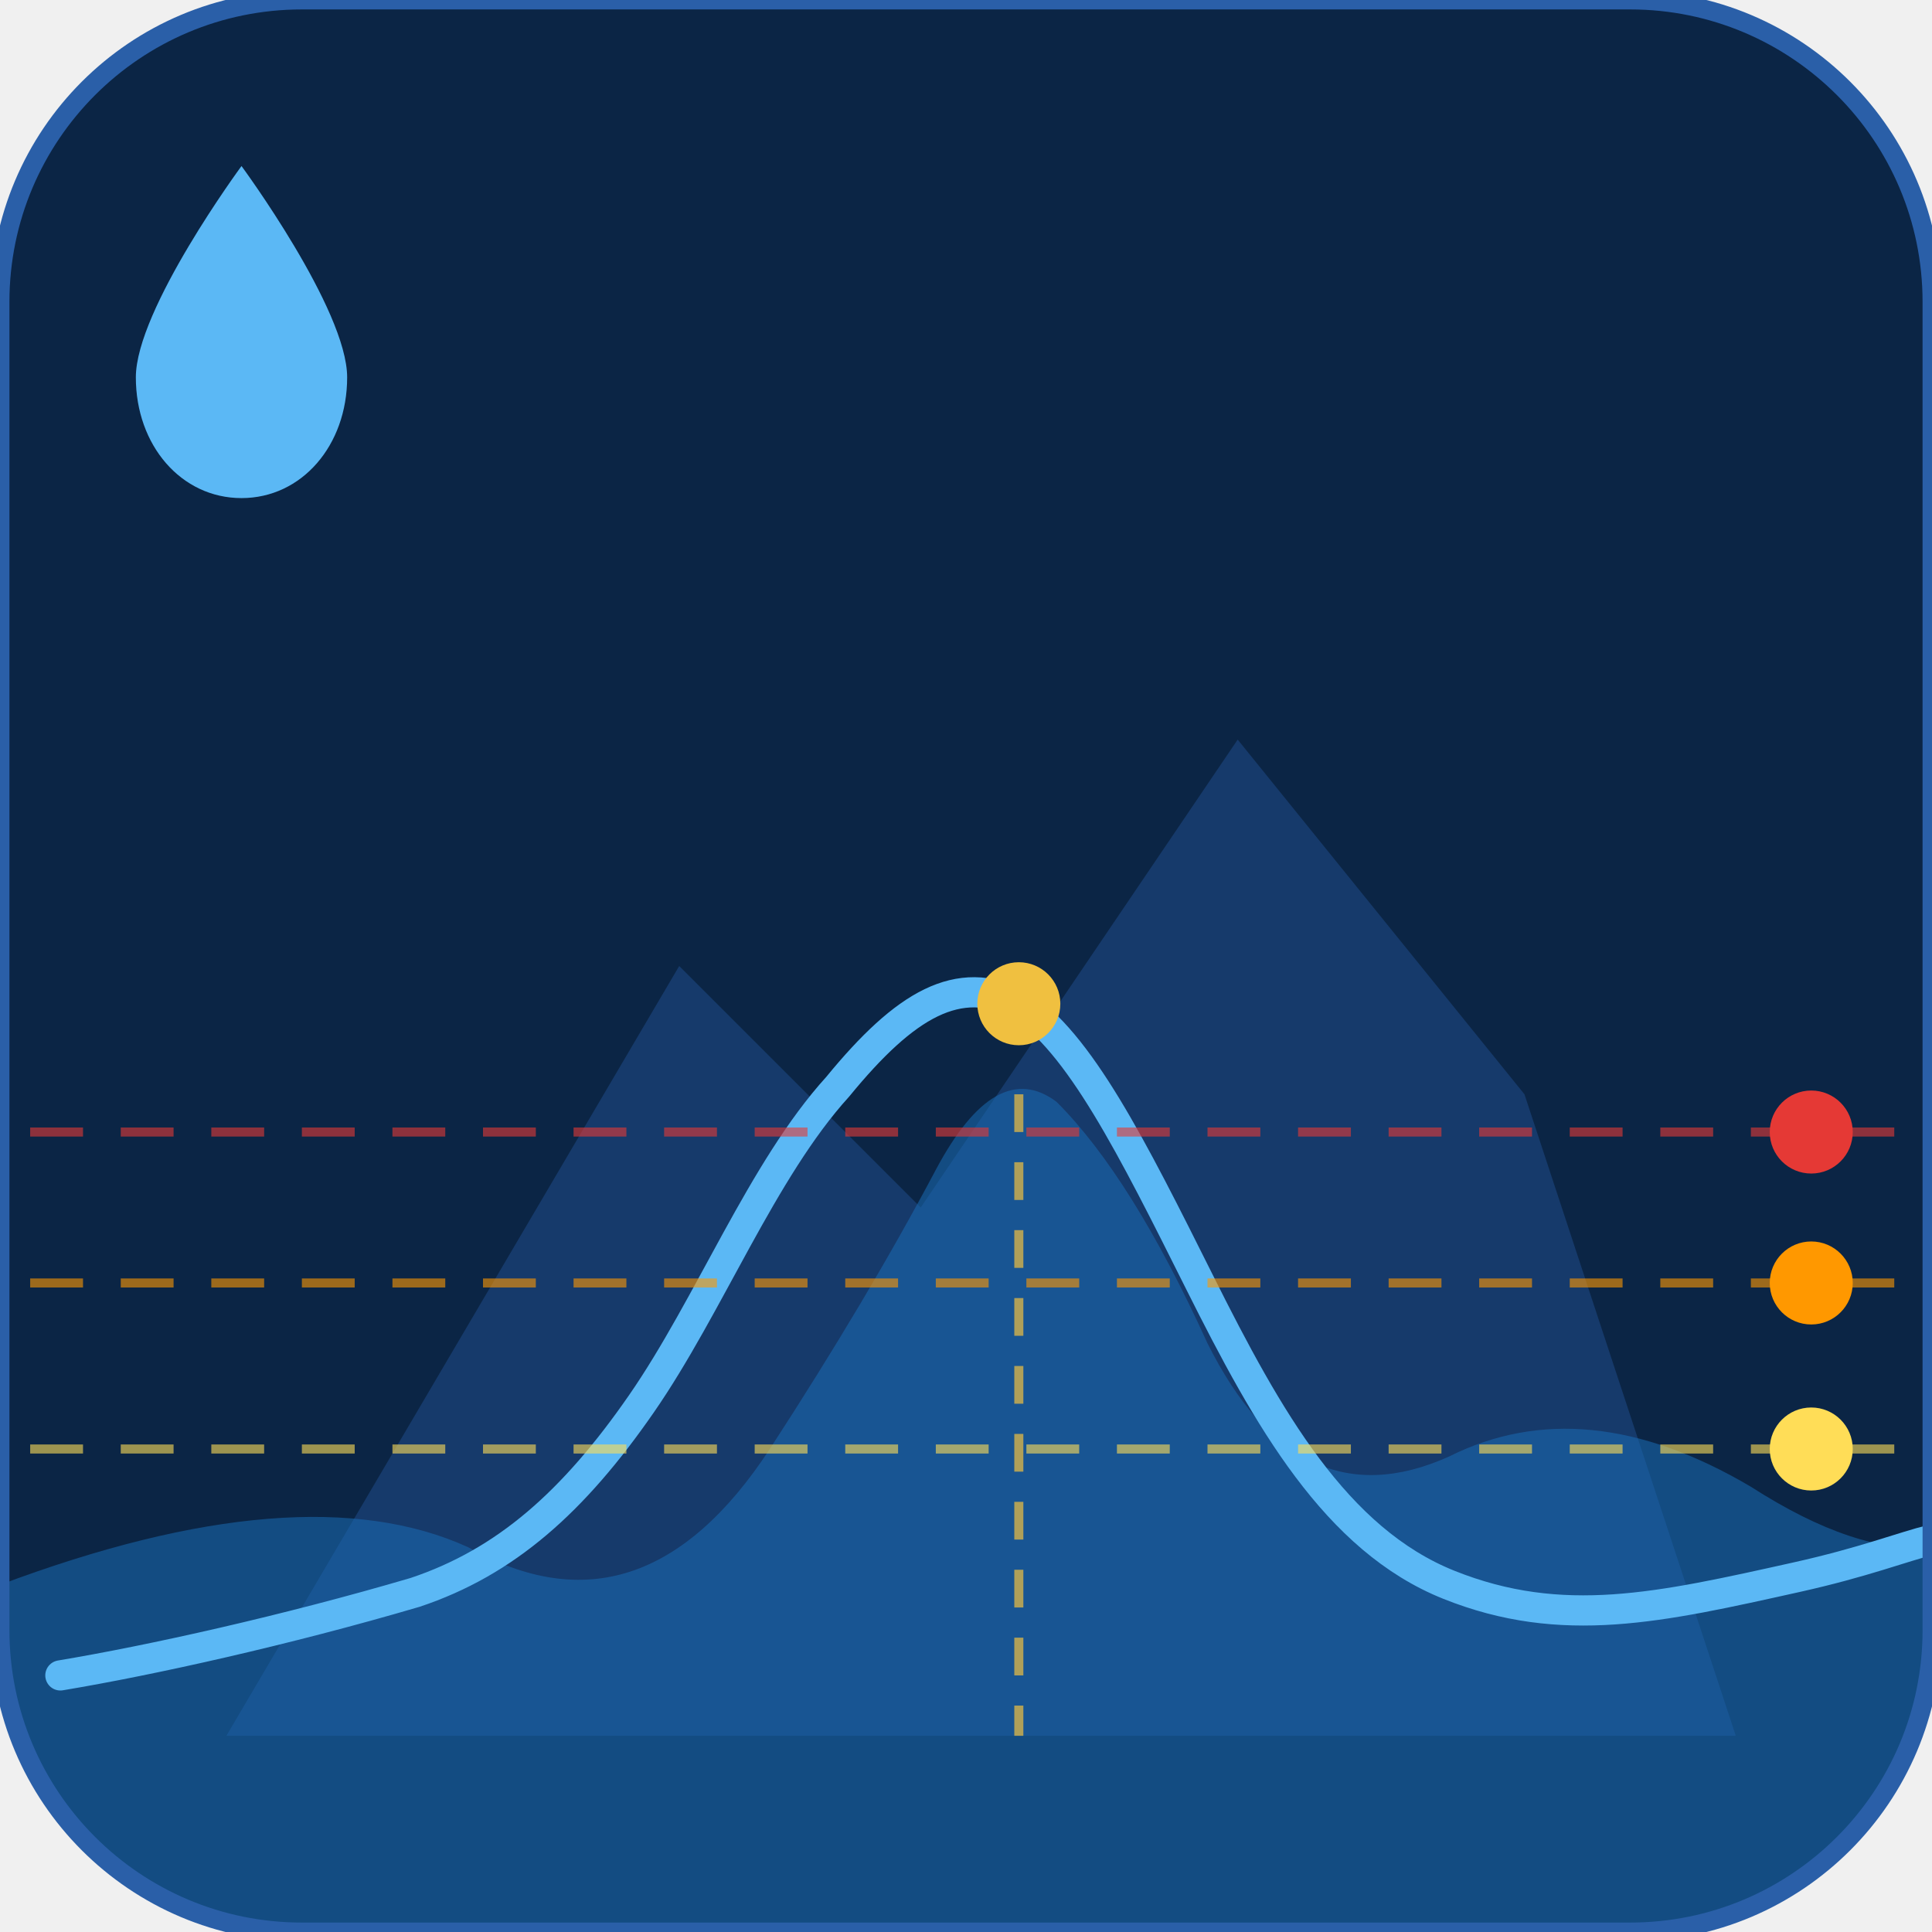
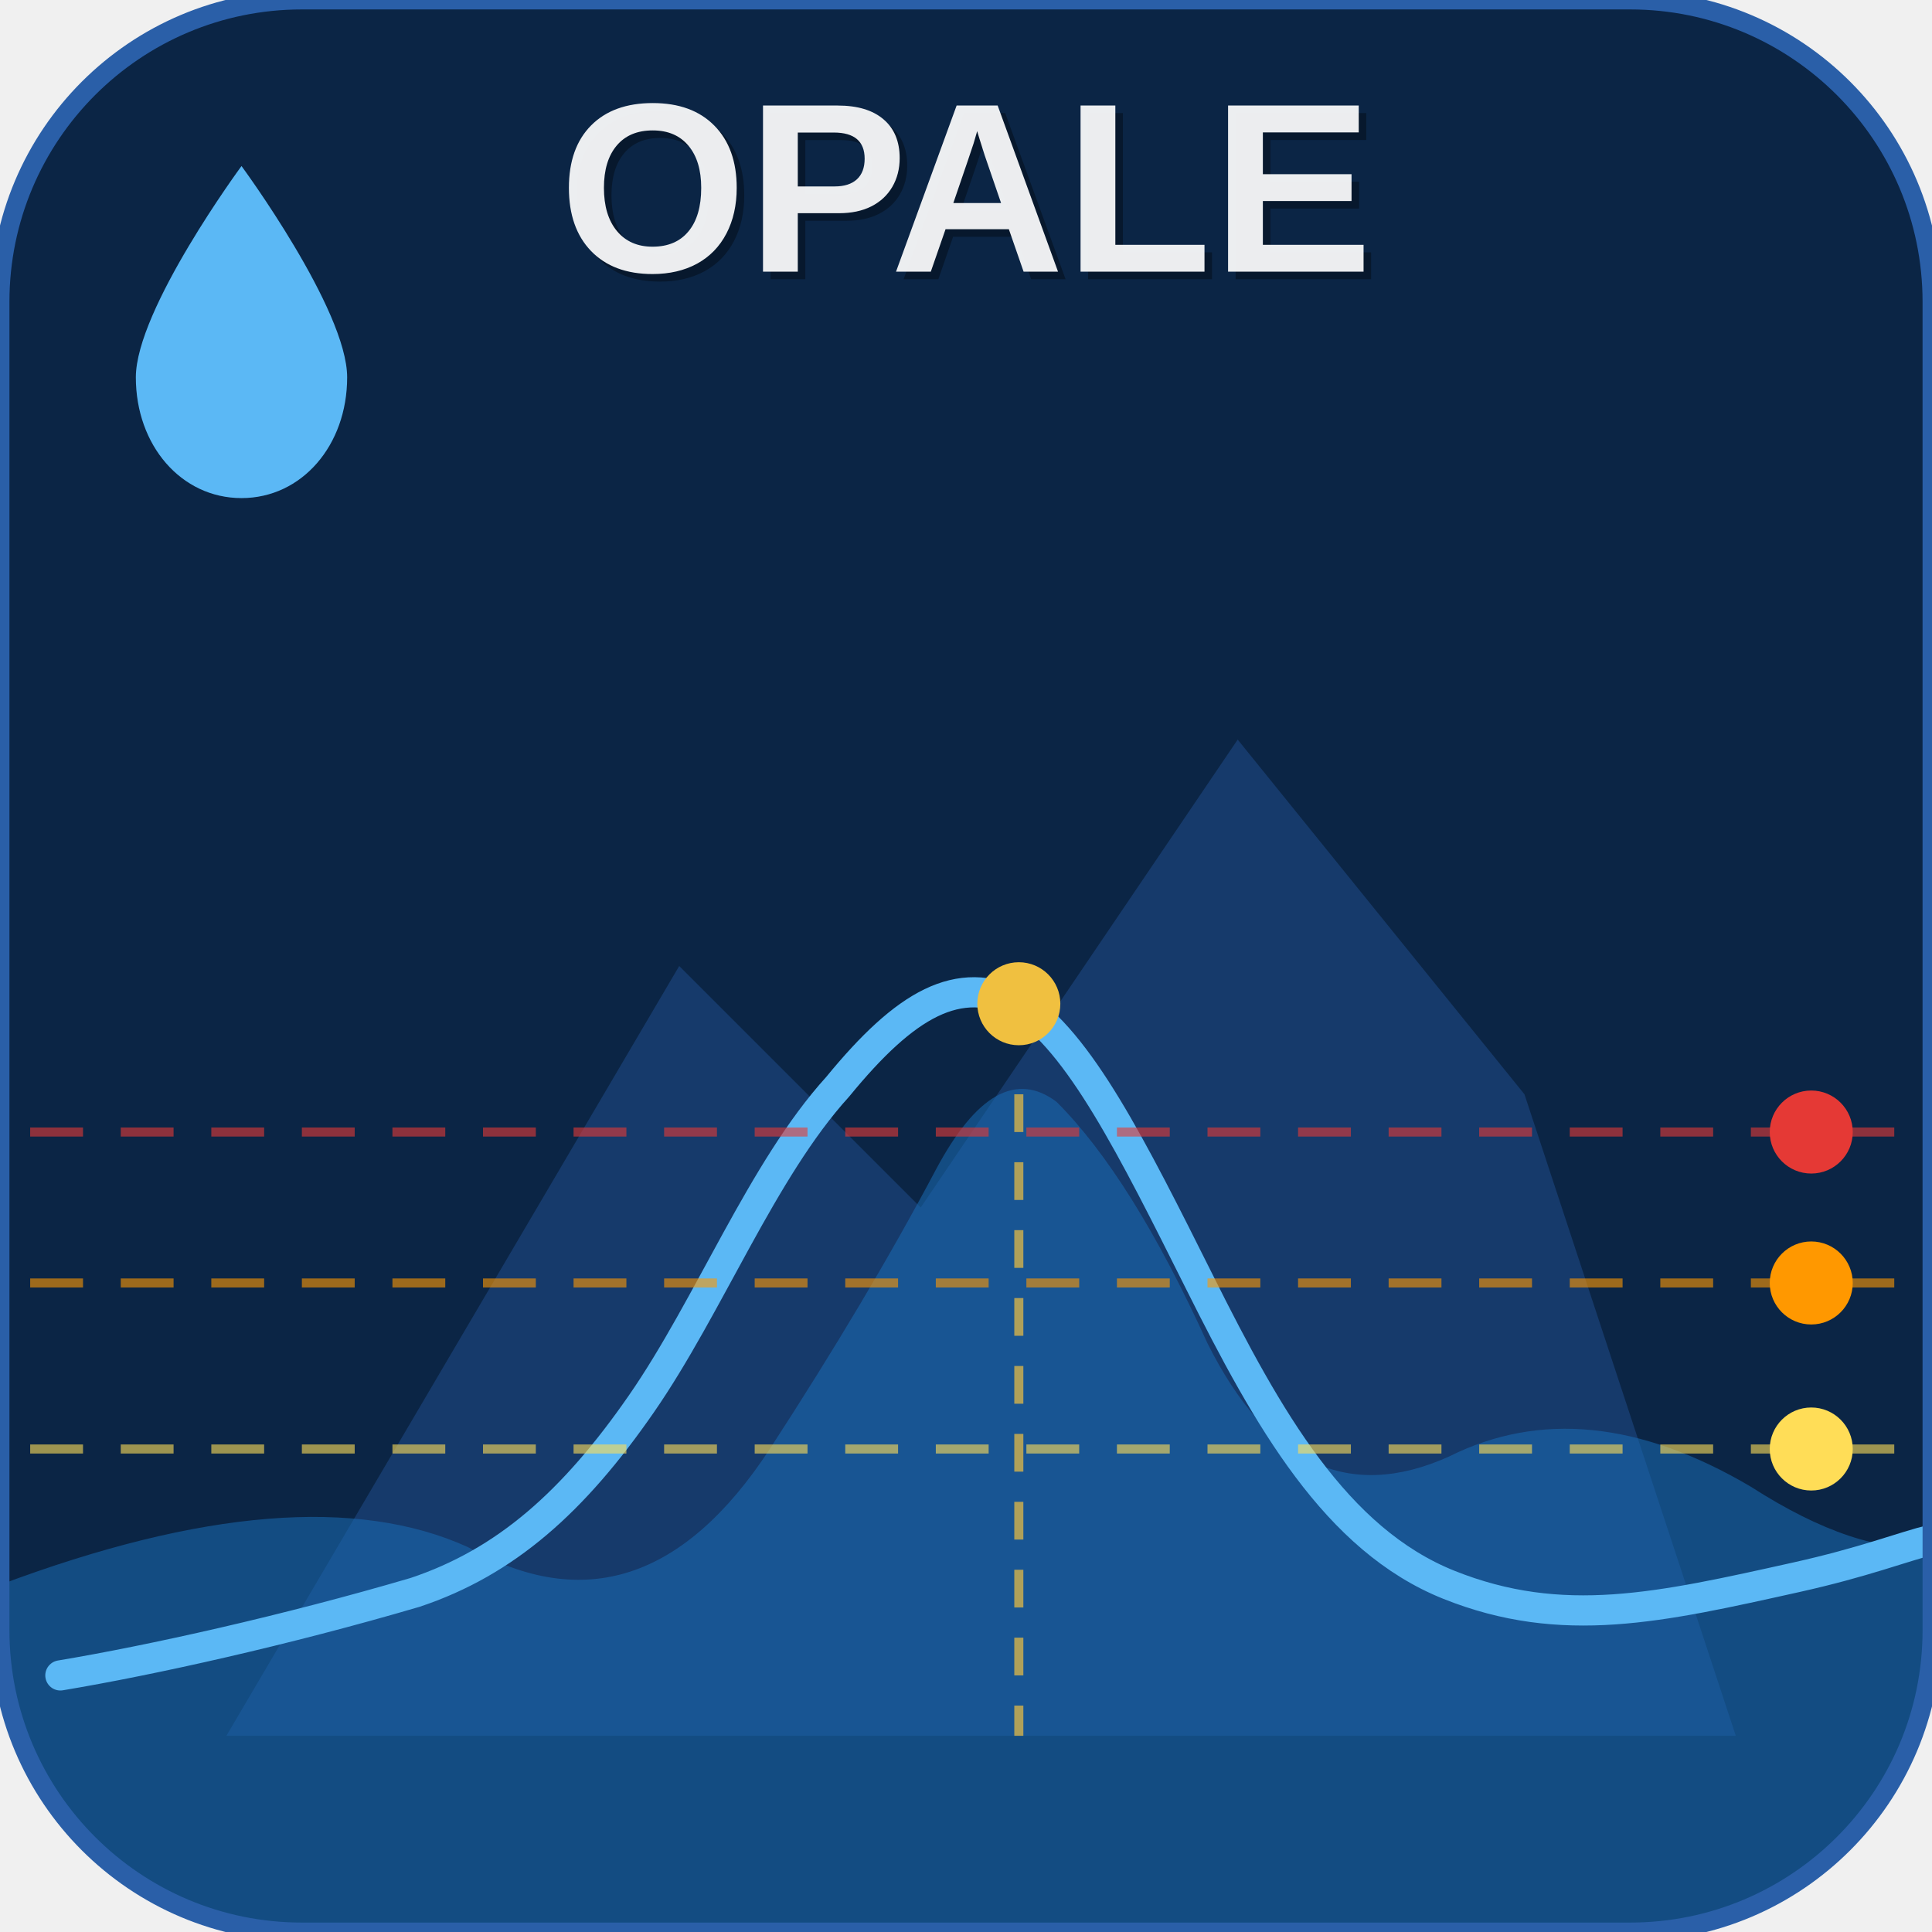
<svg xmlns="http://www.w3.org/2000/svg" width="256" height="256" viewBox="0 0 256 256">
  <defs>
    <clipPath id="c">
      <rect x="0" y="0" width="256" height="256" rx="40" />
    </clipPath>
  </defs>
  <rect x="0" y="0" width="256" height="256" rx="40" fill="#0B2545" />
  <polygon points="30,230 90,128 122,160 164,98 202,145 230,230" fill="#163A6B" clip-path="url(#c)" />
  <path d="M0,210 Q40,195 62,205 Q85,218 102,192 Q115,172 124,155 Q132,140 140,146 Q150,156 160,178 Q172,202 192,193 Q210,184 232,197 Q246,206 256,205 L256,256 L0,256 Z" fill="#1A6BB5" opacity="0.55" clip-path="url(#c)" />
  <path d="M8,222 C20,220 38,216 55,211 C67,207 76,199 85,186 C94,173 101,155 111,144 C120,133 127,129 135,133 C143,138 150,152 159,170 C168,188 177,204 192,210 C207,216 220,213 238,209 C247,207 252,205 256,204" fill="none" stroke="#5BB8F5" stroke-width="4" stroke-linecap="round" stroke-linejoin="round" clip-path="url(#c)" />
  <circle cx="135" cy="133" r="5.5" fill="#F0C040" clip-path="url(#c)" />
  <line x1="135" y1="145" x2="135" y2="230" stroke="#F0C040" stroke-width="1.2" stroke-dasharray="5,4" opacity="0.7" clip-path="url(#c)" />
  <line x1="4" y1="192" x2="252" y2="192" stroke="#FFDD57" stroke-width="1.2" stroke-dasharray="7,5" opacity="0.6" clip-path="url(#c)" />
  <line x1="4" y1="170" x2="252" y2="170" stroke="#FF9800" stroke-width="1.2" stroke-dasharray="7,5" opacity="0.6" clip-path="url(#c)" />
  <line x1="4" y1="150" x2="252" y2="150" stroke="#E53935" stroke-width="1.2" stroke-dasharray="7,5" opacity="0.6" clip-path="url(#c)" />
  <circle cx="240" cy="192" r="5.5" fill="#FFDD57" clip-path="url(#c)" />
  <circle cx="240" cy="170" r="5.5" fill="#FF9800" clip-path="url(#c)" />
  <circle cx="240" cy="150" r="5.5" fill="#E53935" clip-path="url(#c)" />
  <path d="M32,22 C32,22 18,41 18,50 C18,59 24,66 32,66 C40,66 46,59 46,50 C46,41 32,22 32,22 Z" fill="#5BB8F5" clip-path="url(#c)" />
+   <text x="129" y="37" text-anchor="middle" font-family="Arial,sans-serif" font-size="32" font-weight="700" fill="#000000" opacity="0.35" clip-path="url(#c)">OPALE</text>
+   <text x="128" y="36" text-anchor="middle" font-family="Arial,sans-serif" font-size="32" font-weight="700" fill="#FFFFFF" opacity="0.92" clip-path="url(#c)">OPALE</text>
  <rect x="0" y="0" width="256" height="256" rx="40" fill="none" stroke="#2A5FA8" stroke-width="2.5" />
</svg>
